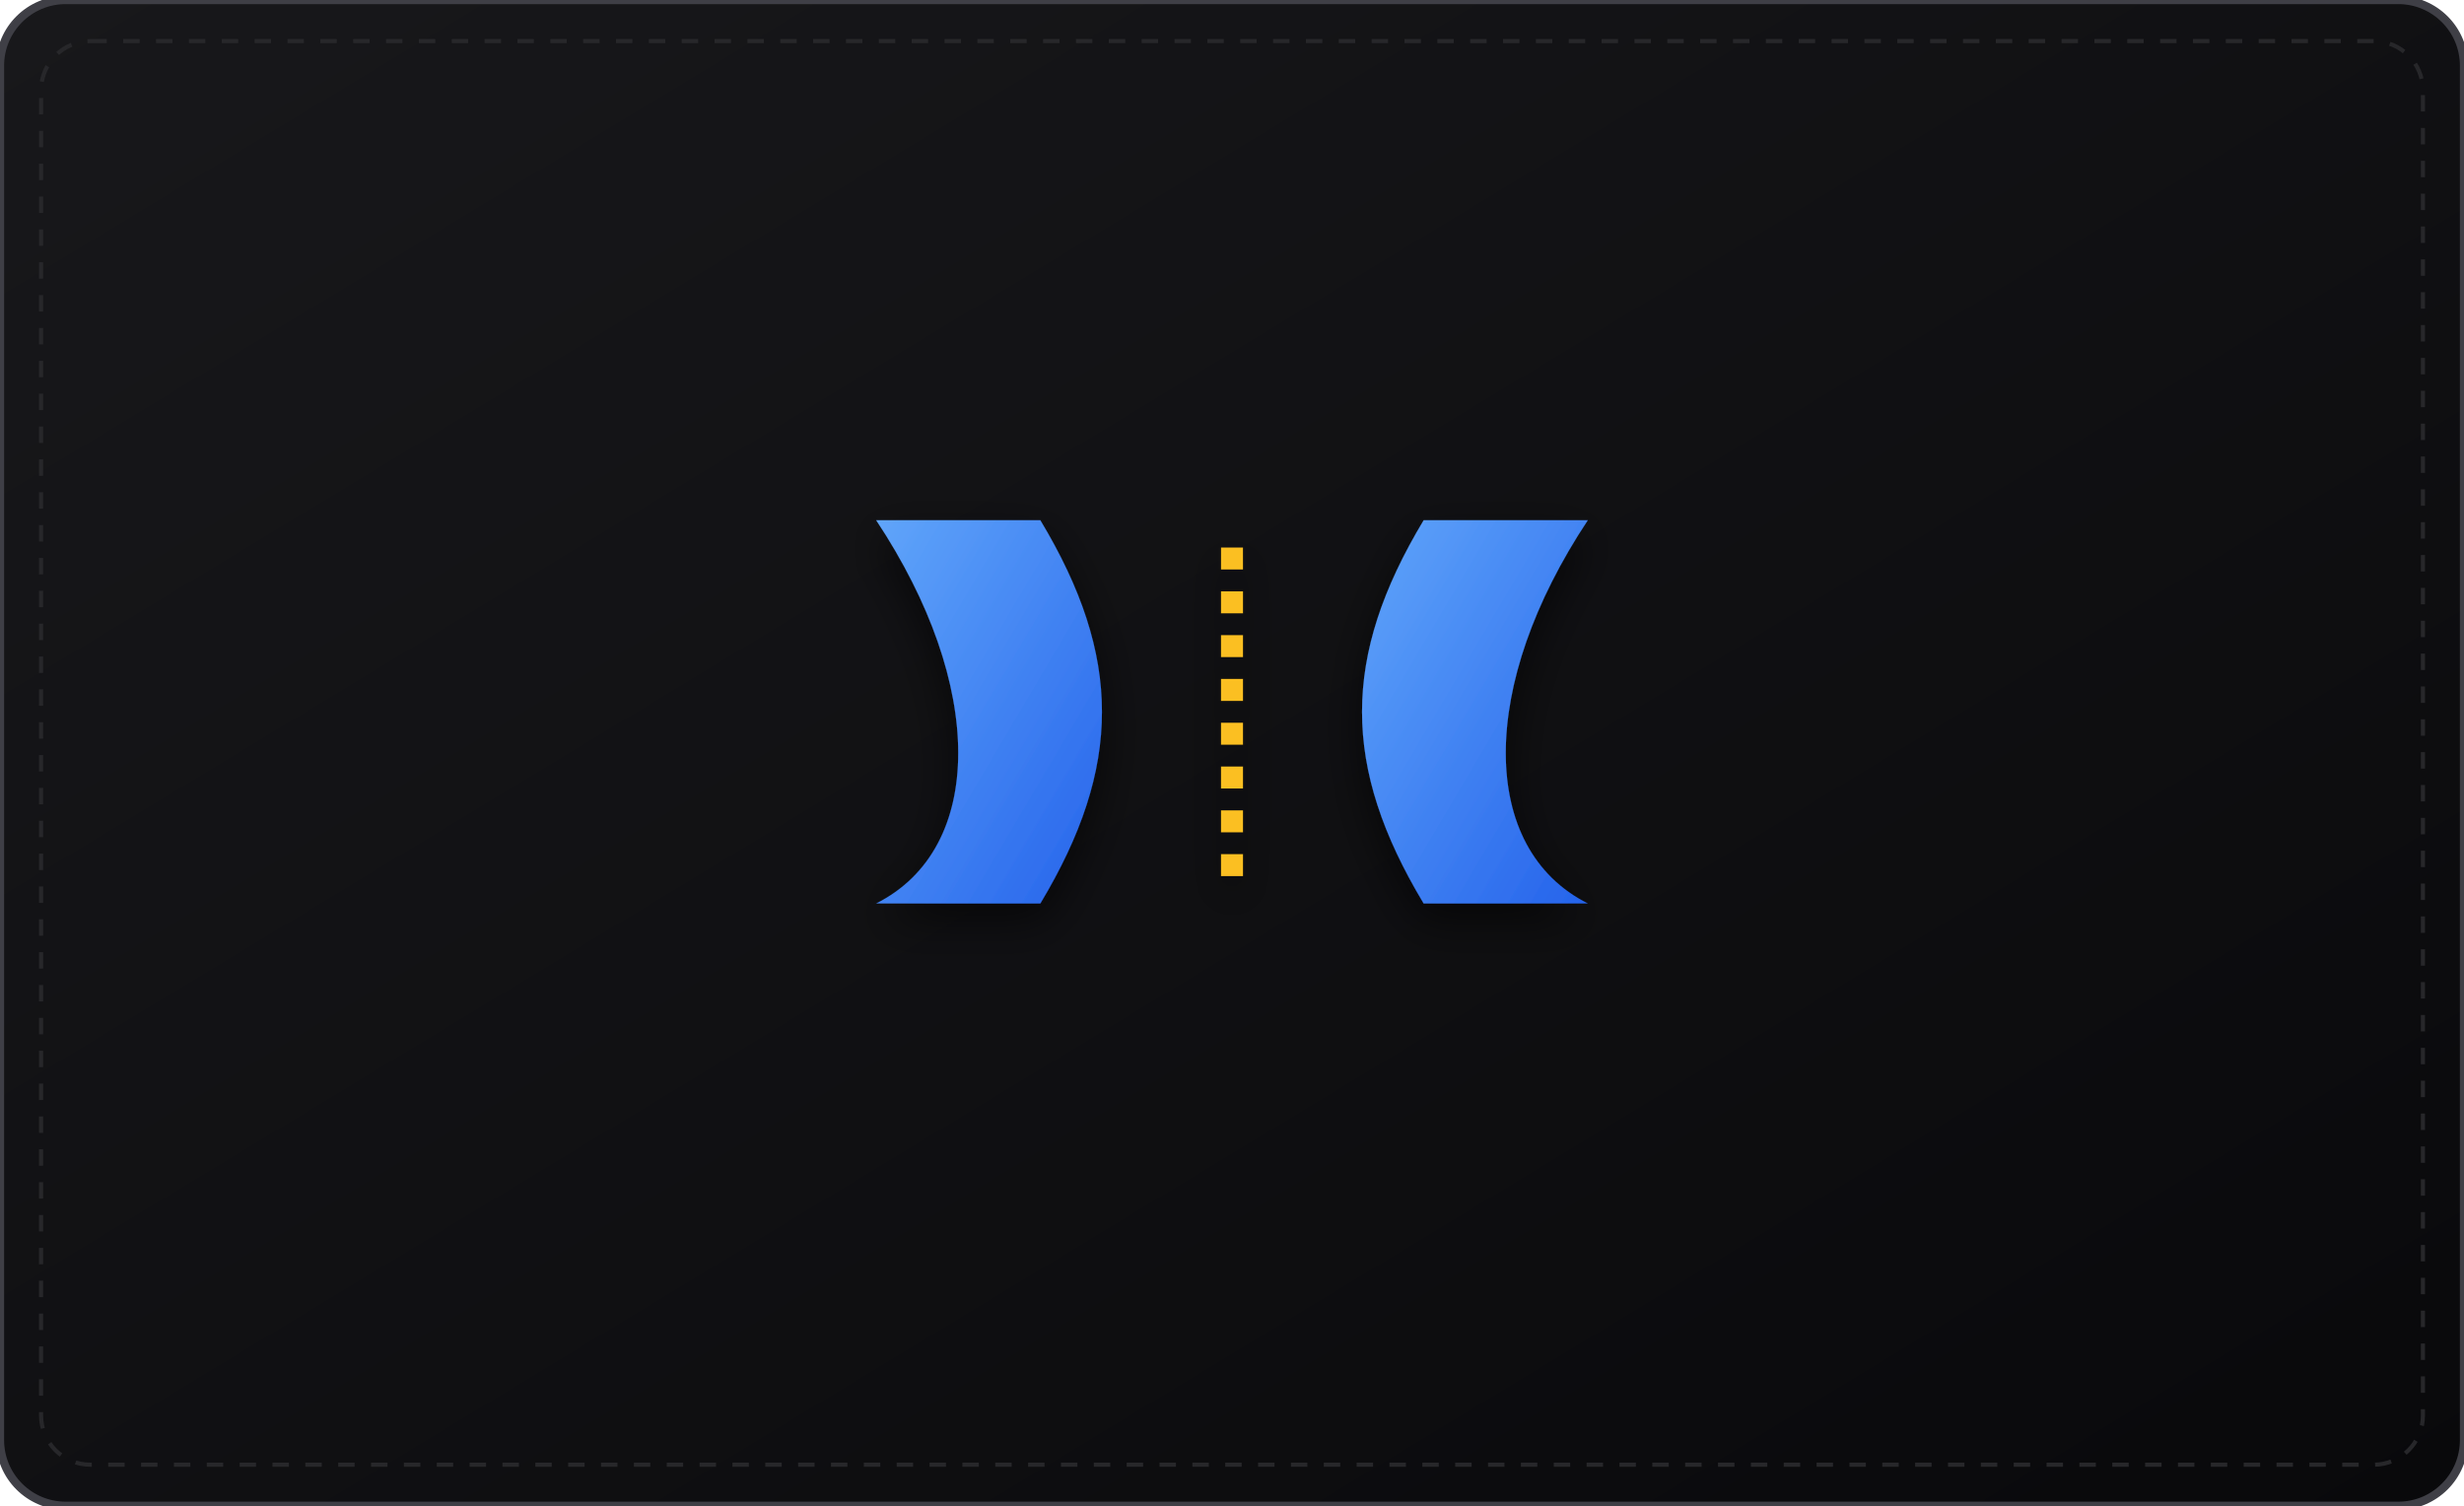
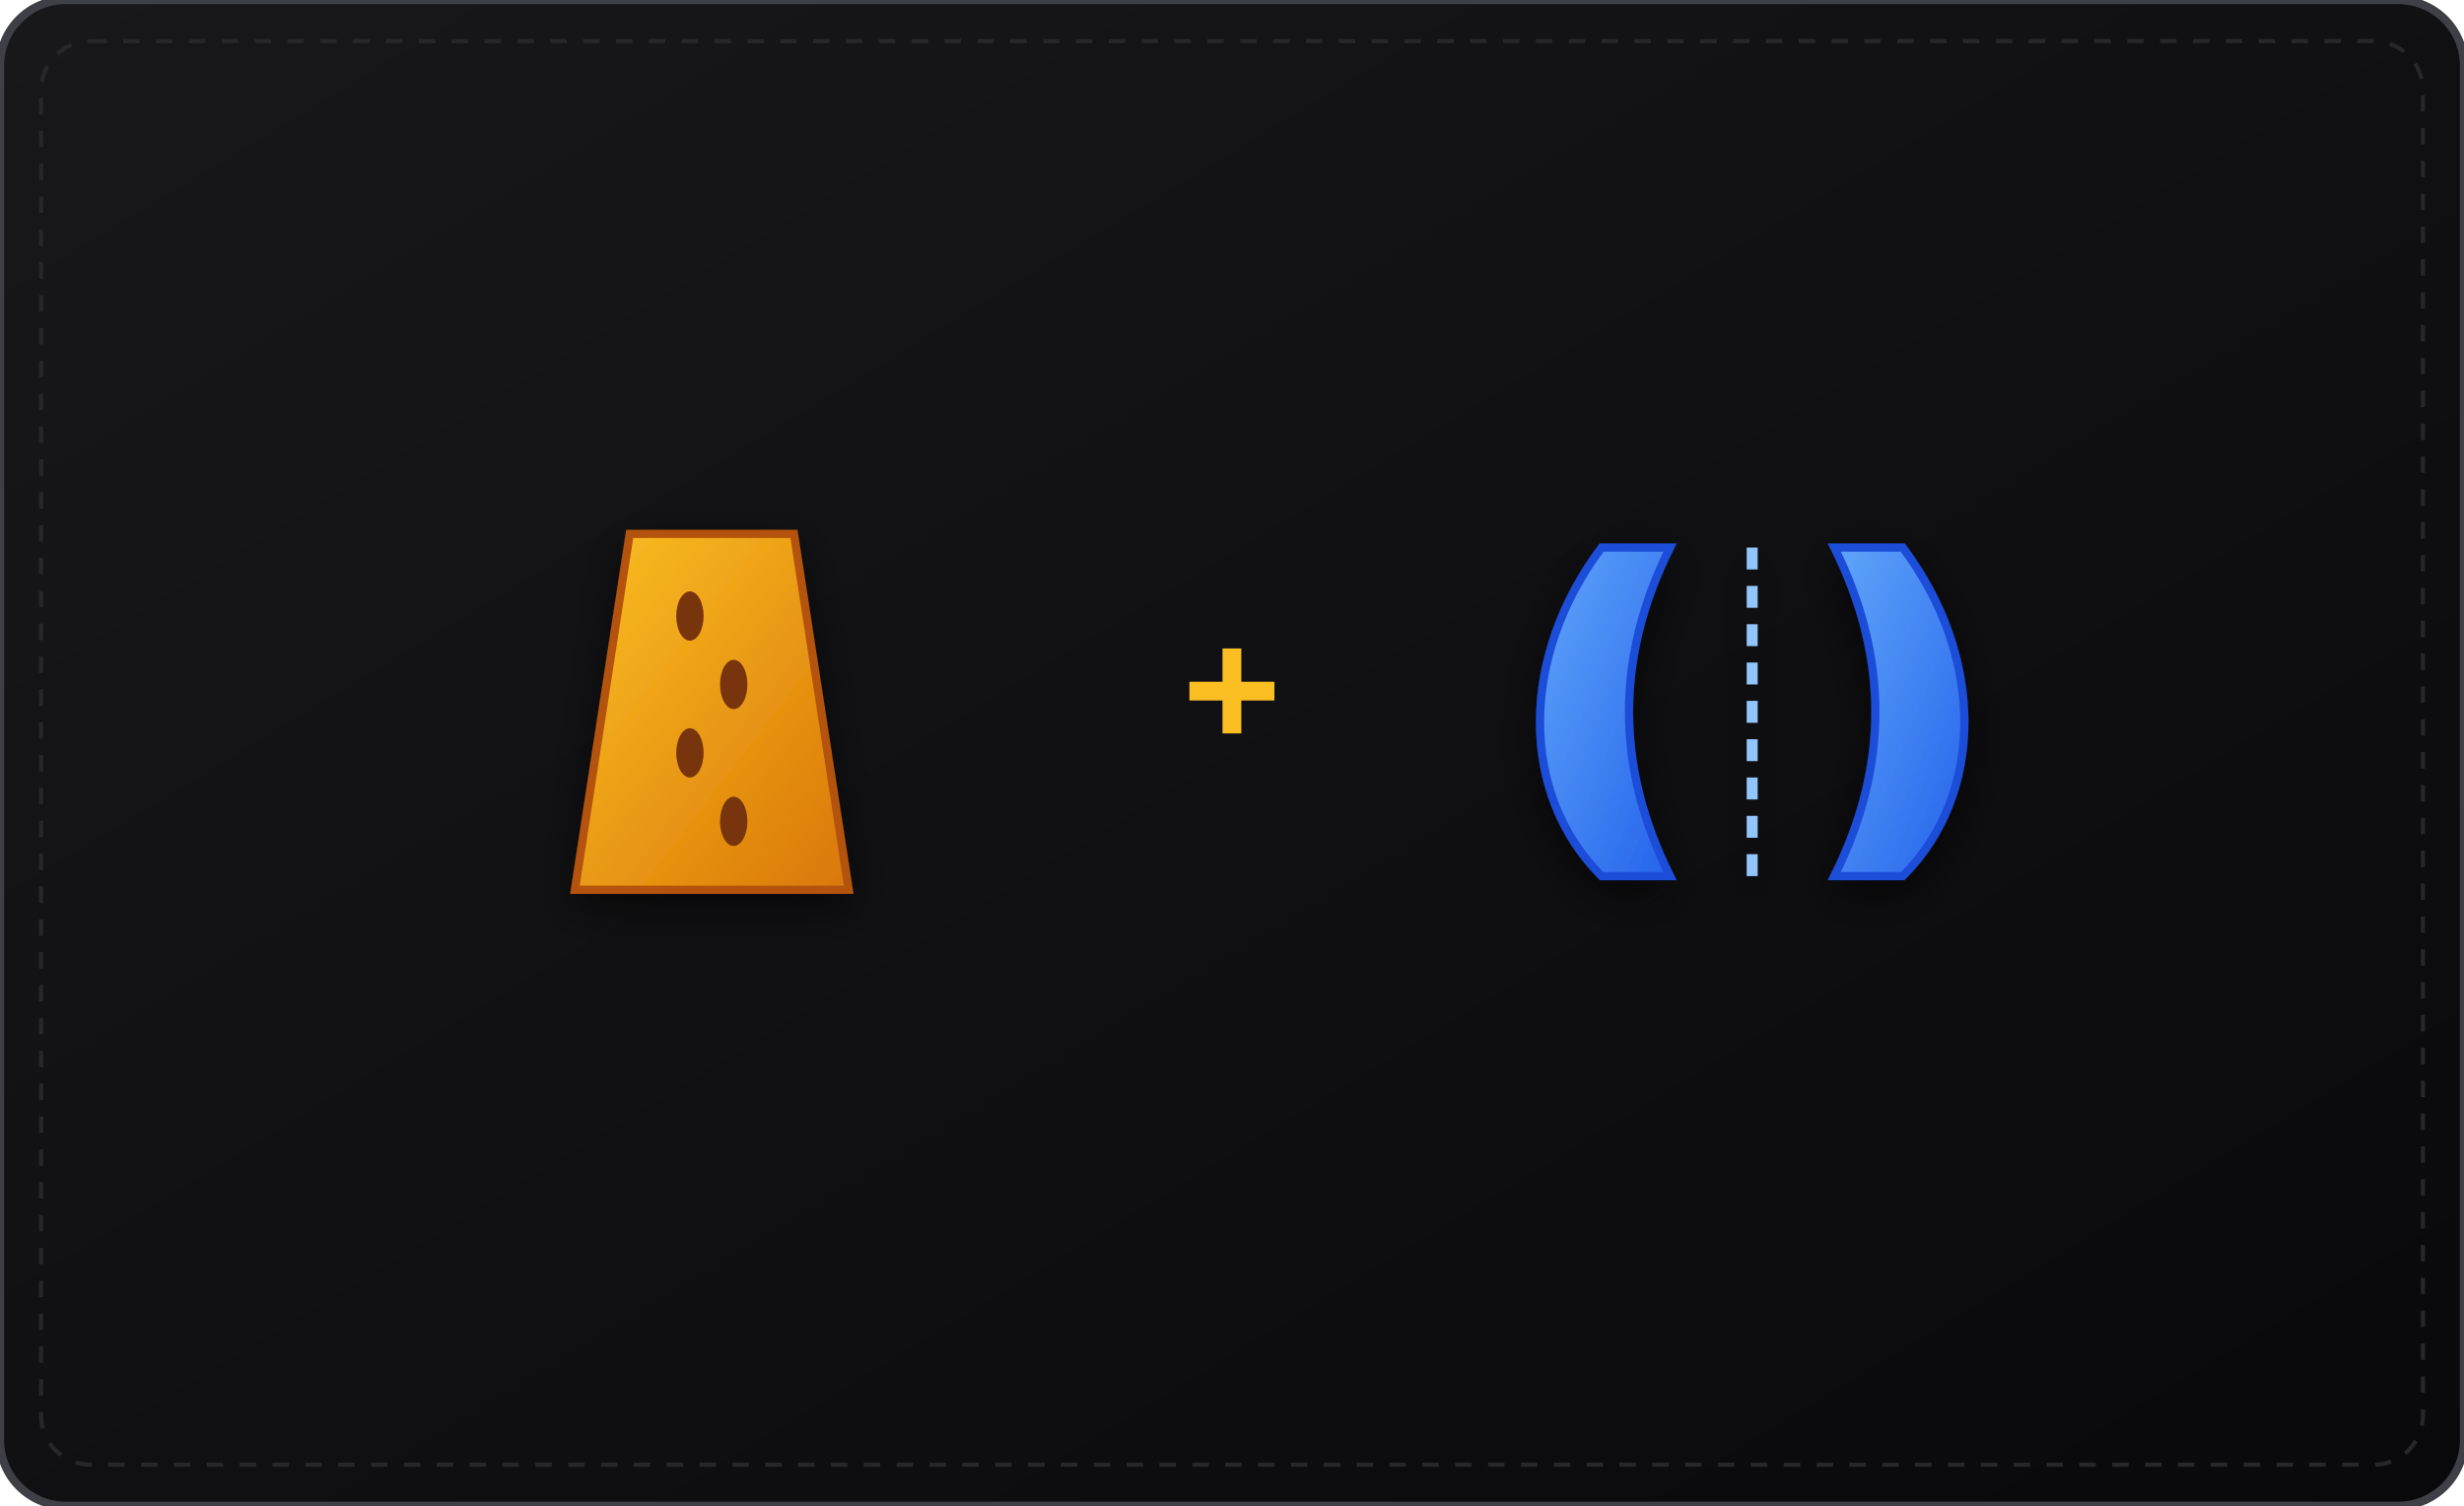
<svg xmlns="http://www.w3.org/2000/svg" viewBox="0 0 900 550" width="100%" height="100%" class="rebus-svg">
  <defs>
    <linearGradient id="bgGrad" x1="0%" y1="0%" x2="100%" y2="100%">
      <stop offset="0%" stop-color="#18181b" />
      <stop offset="100%" stop-color="#09090b" />
    </linearGradient>
    <linearGradient id="cardGrad" x1="0%" y1="0%" x2="0%" y2="100%">
      <stop offset="0%" stop-color="#27272a" />
      <stop offset="100%" stop-color="#18181b" />
    </linearGradient>
    <linearGradient id="goldGrad" x1="0%" y1="0%" x2="100%" y2="100%">
      <stop offset="0%" stop-color="#fbbf24" />
      <stop offset="100%" stop-color="#d97706" />
    </linearGradient>
    <linearGradient id="blueGrad" x1="0%" y1="0%" x2="100%" y2="100%">
      <stop offset="0%" stop-color="#60a5fa" />
      <stop offset="100%" stop-color="#2563eb" />
    </linearGradient>
    <linearGradient id="cyanGrad" x1="0%" y1="0%" x2="100%" y2="100%">
      <stop offset="0%" stop-color="#38bdf8" />
      <stop offset="100%" stop-color="#0284c7" />
    </linearGradient>
    <linearGradient id="redGrad" x1="0%" y1="0%" x2="100%" y2="100%">
      <stop offset="0%" stop-color="#f87171" />
      <stop offset="100%" stop-color="#dc2626" />
    </linearGradient>
    <linearGradient id="greenGrad" x1="0%" y1="0%" x2="100%" y2="100%">
      <stop offset="0%" stop-color="#34d399" />
      <stop offset="100%" stop-color="#059669" />
    </linearGradient>
    <linearGradient id="purpleGrad" x1="0%" y1="0%" x2="100%" y2="100%">
      <stop offset="0%" stop-color="#c084fc" />
      <stop offset="100%" stop-color="#7e22ce" />
    </linearGradient>
    <filter id="shadow" x="-20%" y="-20%" width="140%" height="140%">
      <feDropShadow dx="0" dy="6" stdDeviation="8" flood-color="#000" flood-opacity="0.6" />
    </filter>
  </defs>
  <rect width="900" height="550" rx="24" fill="url(#bgGrad)" stroke="#3f3f46" stroke-width="3" />
  <rect x="15" y="15" width="870" height="520" rx="18" fill="none" stroke="#27272a" stroke-width="1.5" stroke-dasharray="6 6" />
-   <g transform="translate(450, 260)" filter="url(#shadow)">
-     <path d="M-130,-70 C-90,-10 -90,50 -130,70 L-70,70 C-40,20 -40,-20 -70,-70 Z" fill="url(#blueGrad)" />
-     <path d="M130,-70 C90,-10 90,50 130,70 L70,70 C40,20 40,-20 70,-70 Z" fill="url(#blueGrad)" />
-     <line x1="0" y1="-60" x2="0" y2="60" stroke="#fbbf24" stroke-width="8" stroke-dasharray="8 8" />
+   <g transform="translate(640, 260)" filter="url(#shadow)">
+     <path d="M-55,-60 C-85,-20 -85,30 -55,60 L-30,60 C-50,20 -50,-20 -30,-60 Z" fill="url(#blueGrad)" stroke="#1d4ed8" stroke-width="3" />
+     <path d="M55,-60 C85,-20 85,30 55,60 L30,60 C50,20 50,-20 30,-60 Z" fill="url(#blueGrad)" stroke="#1d4ed8" stroke-width="3" />
+     <line x1="0" y1="-60" x2="0" y2="60" stroke="#93c5fd" stroke-width="4" stroke-dasharray="8 6" />
+   </g>
+   <text x="450" y="275" font-family="system-ui, sans-serif" font-size="64" font-weight="900" fill="#fbbf24" text-anchor="middle">+</text>
+   <g transform="translate(260, 260)" filter="url(#shadow)">
+     <polygon points="-50,65 50,65 30,-65 -30,-65" fill="url(#goldGrad)" stroke="#b45309" stroke-width="3" />
+     <ellipse cx="-8" cy="-35" rx="5" ry="9" fill="#78350f" />
+     <ellipse cx="8" cy="-10" rx="5" ry="9" fill="#78350f" />
+     <ellipse cx="-8" cy="15" rx="5" ry="9" fill="#78350f" />
+     <ellipse cx="8" cy="40" rx="5" ry="9" fill="#78350f" />
  </g>
</svg>
